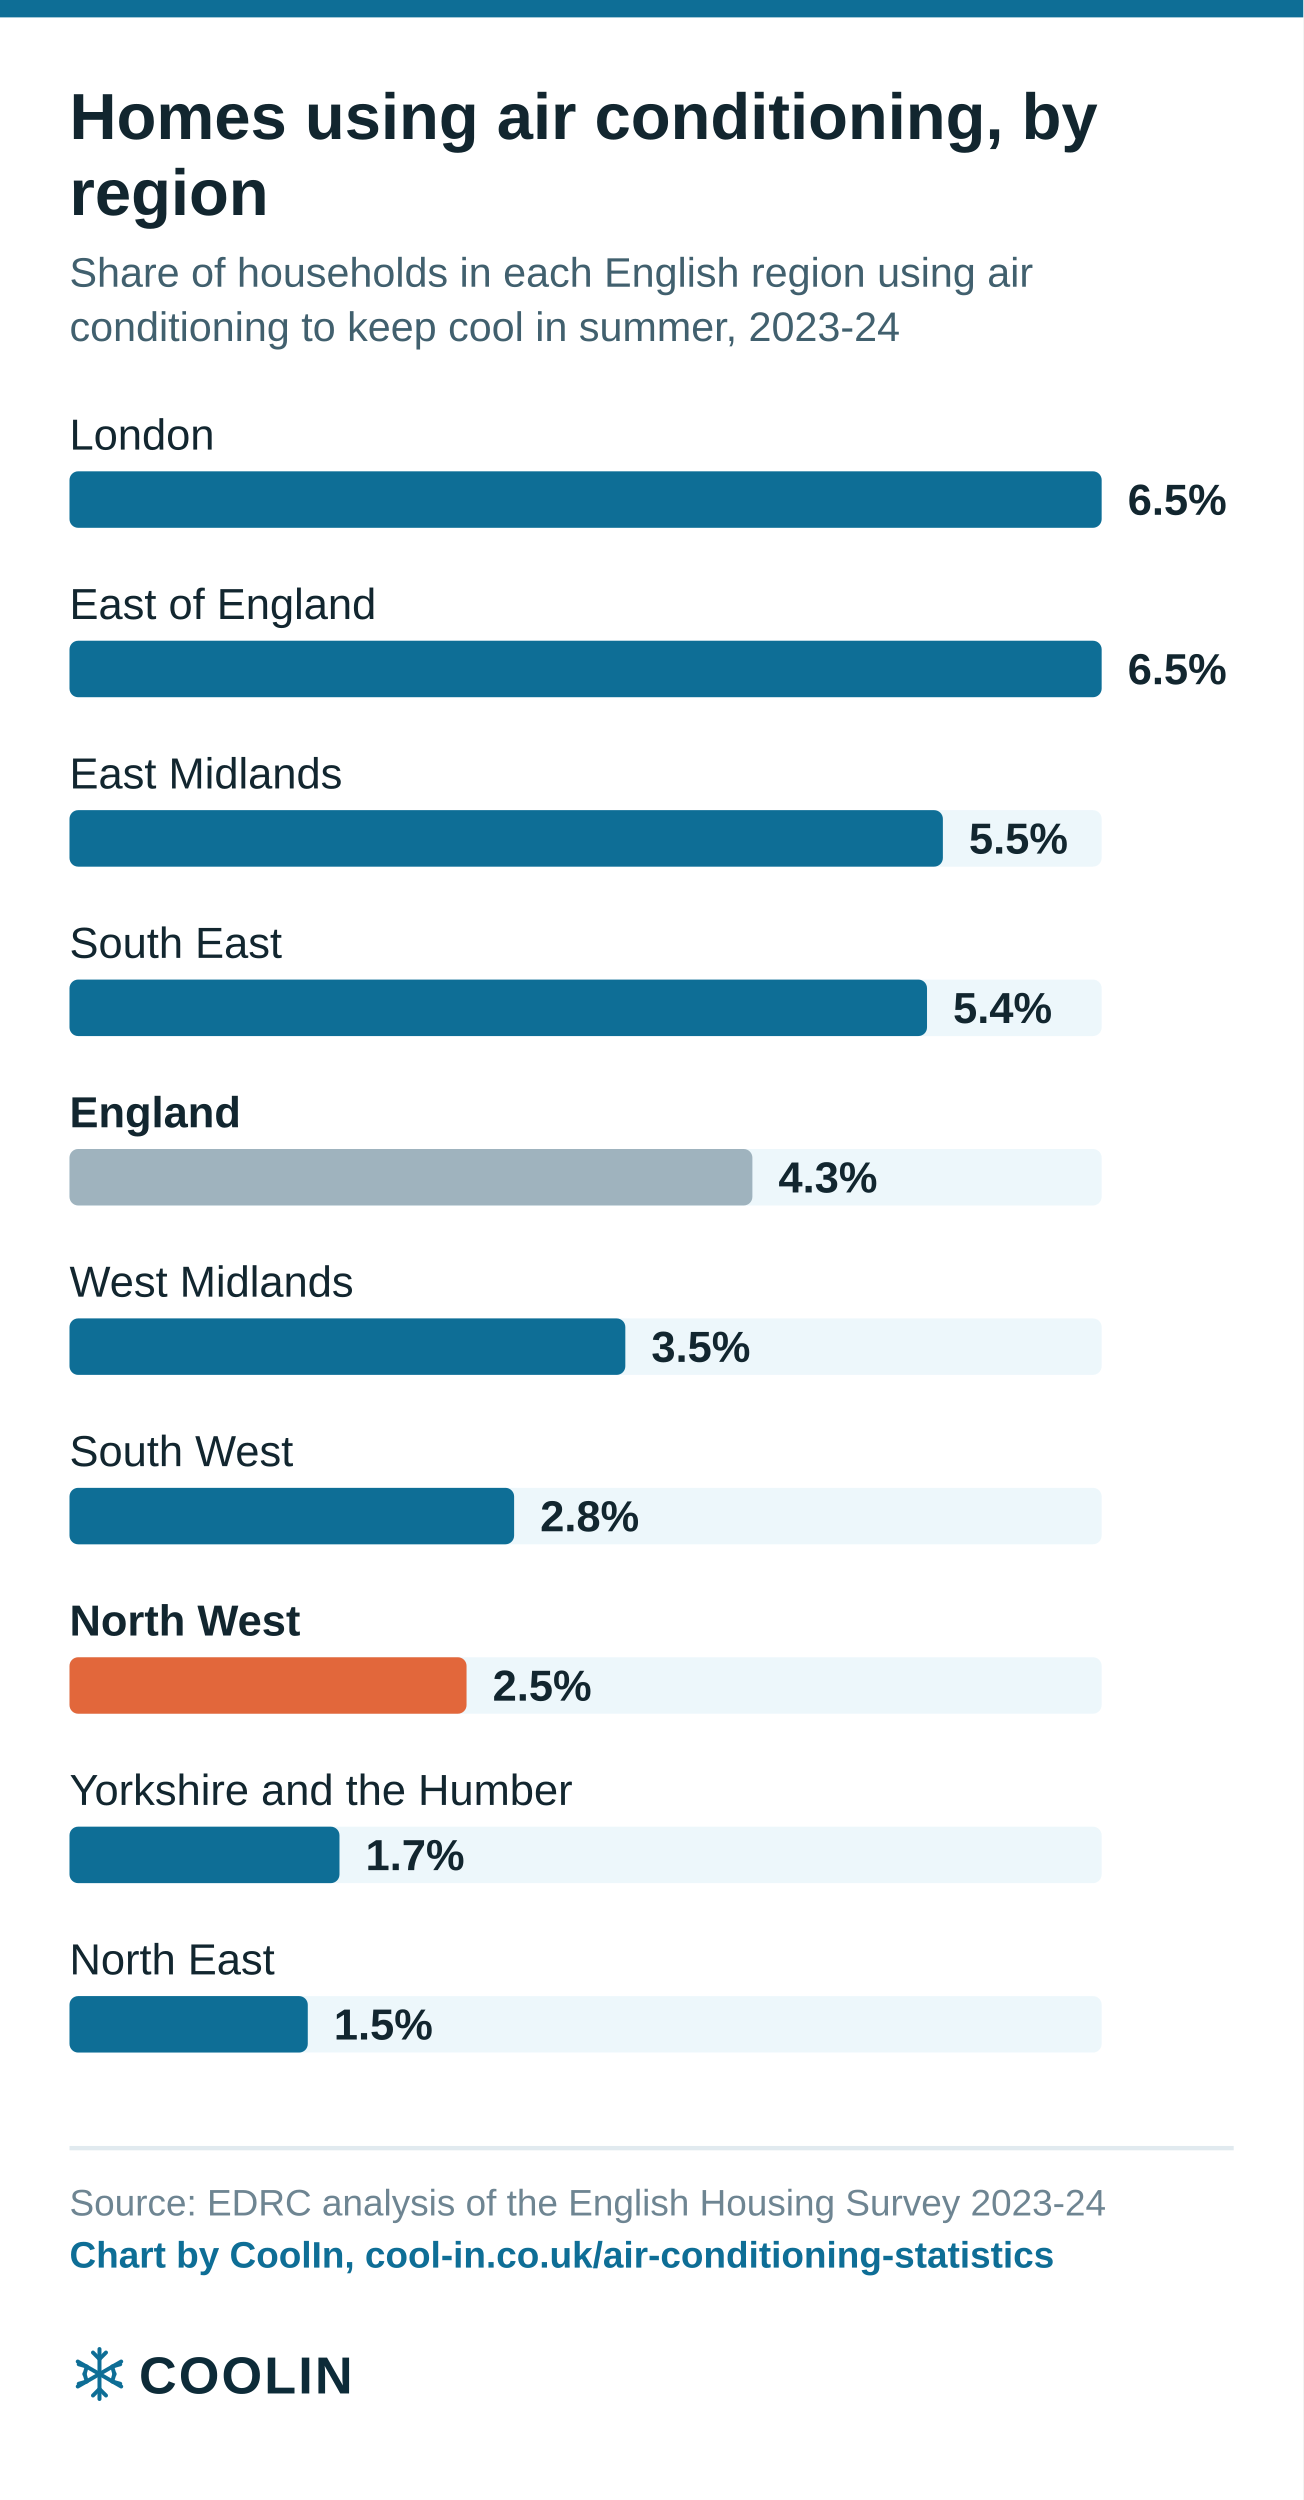
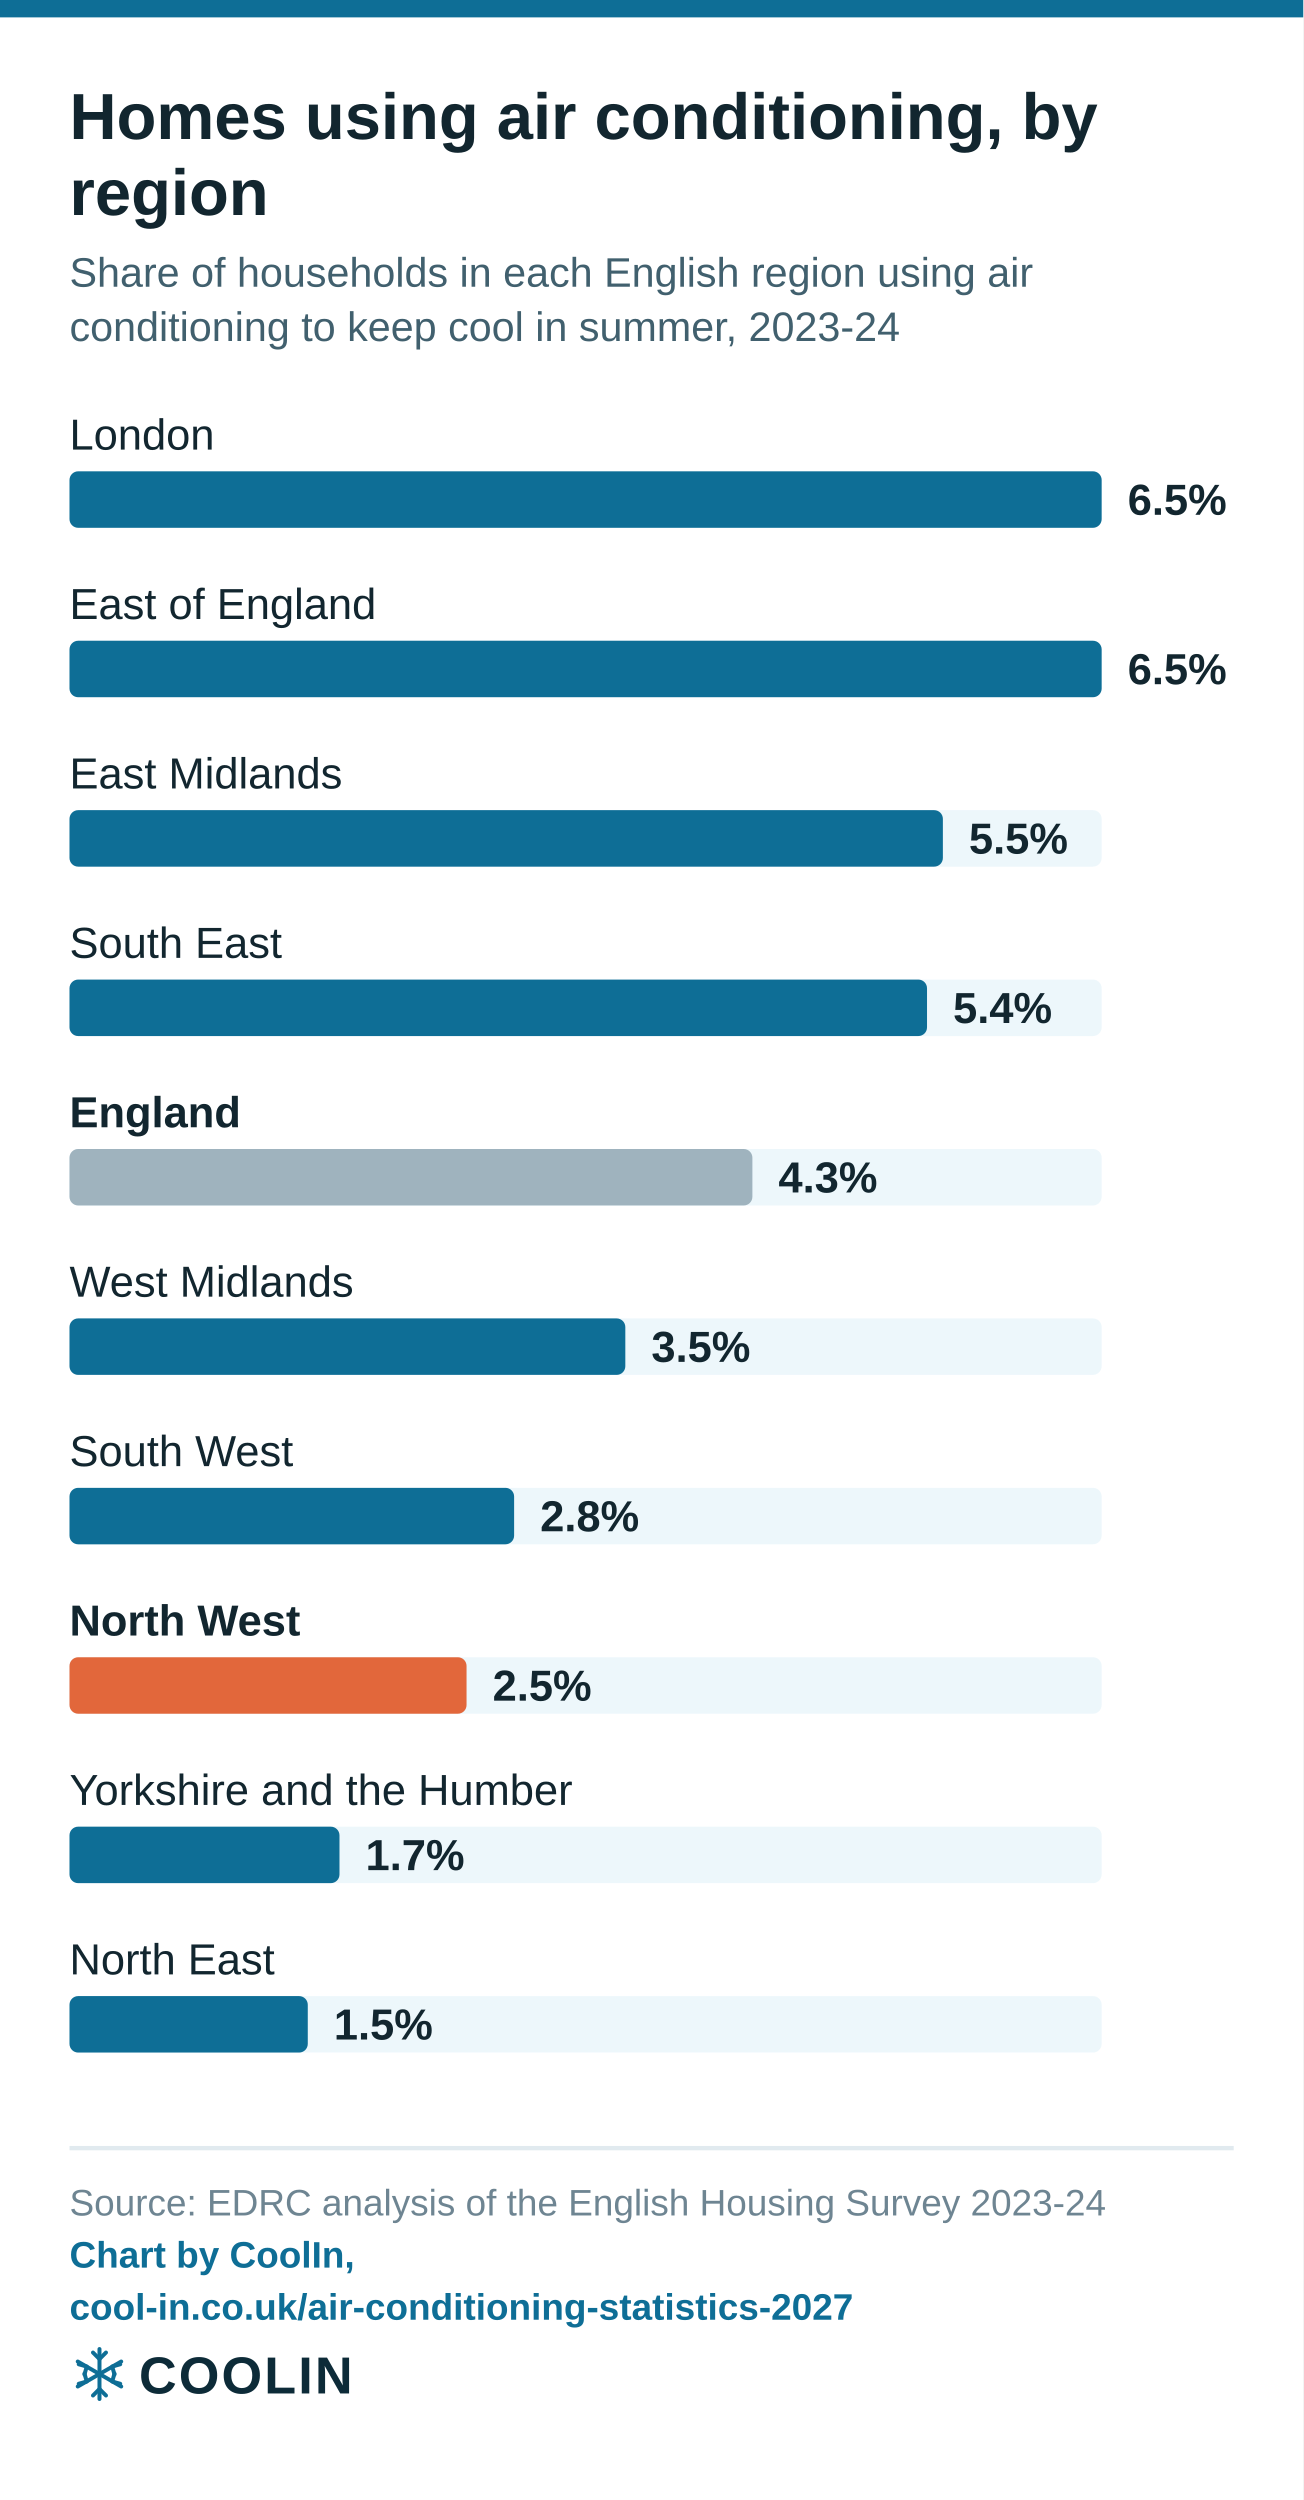
<svg xmlns="http://www.w3.org/2000/svg" viewBox="0 0 600 1151" width="600" height="1151" font-family="Arial, Helvetica, sans-serif">
  <rect width="600" height="1151" fill="#FFFFFF" />
  <rect width="600" height="8" fill="#0E6E96" />
  <text x="32" y="64" font-size="30" font-weight="700" fill="#12262F">Homes using air conditioning, by</text>
  <text x="32" y="99" font-size="30" font-weight="700" fill="#12262F">region</text>
  <text x="32" y="132" font-size="19" fill="#41606E">Share of households in each English region using air</text>
  <text x="32" y="157" font-size="19" fill="#41606E">conditioning to keep cool in summer, 2023-24</text>
  <g transform="translate(0,187)">
    <defs>
      <pattern id="hatch" width="10" height="10" patternUnits="userSpaceOnUse" patternTransform="rotate(45)">
        <rect width="10" height="10" fill="#FBE7DC" />
        <line x1="0" y1="0" x2="0" y2="10" stroke="#E2673B" stroke-width="4" />
      </pattern>
    </defs>
    <text x="32" y="20" font-size="20" font-weight="400" fill="#12262F">London</text>
    <rect x="32" y="30" width="475.2" height="26" rx="4" fill="#D7EDF7" opacity=".45" />
    <rect x="32" y="30" width="475.2" height="26" rx="4" fill="#0E6E96" />
    <text x="519.2" y="50" font-size="20" font-weight="700" fill="#12262F">6.5%</text>
    <text x="32" y="98" font-size="20" font-weight="400" fill="#12262F">East of England</text>
    <rect x="32" y="108" width="475.2" height="26" rx="4" fill="#D7EDF7" opacity=".45" />
    <rect x="32" y="108" width="475.2" height="26" rx="4" fill="#0E6E96" />
    <text x="519.2" y="128" font-size="20" font-weight="700" fill="#12262F">6.5%</text>
    <text x="32" y="176" font-size="20" font-weight="400" fill="#12262F">East Midlands</text>
    <rect x="32" y="186" width="475.2" height="26" rx="4" fill="#D7EDF7" opacity=".45" />
    <rect x="32" y="186" width="402.1" height="26" rx="4" fill="#0E6E96" />
    <text x="446.1" y="206" font-size="20" font-weight="700" fill="#12262F">5.5%</text>
    <text x="32" y="254" font-size="20" font-weight="400" fill="#12262F">South East</text>
    <rect x="32" y="264" width="475.2" height="26" rx="4" fill="#D7EDF7" opacity=".45" />
    <rect x="32" y="264" width="394.8" height="26" rx="4" fill="#0E6E96" />
    <text x="438.8" y="284" font-size="20" font-weight="700" fill="#12262F">5.4%</text>
    <text x="32" y="332" font-size="20" font-weight="700" fill="#12262F">England</text>
    <rect x="32" y="342" width="475.2" height="26" rx="4" fill="#D7EDF7" opacity=".45" />
    <rect x="32" y="342" width="314.4" height="26" rx="4" fill="#9FB3BE" />
    <text x="358.4" y="362" font-size="20" font-weight="700" fill="#12262F">4.3%</text>
    <text x="32" y="410" font-size="20" font-weight="400" fill="#12262F">West Midlands</text>
    <rect x="32" y="420" width="475.2" height="26" rx="4" fill="#D7EDF7" opacity=".45" />
    <rect x="32" y="420" width="255.9" height="26" rx="4" fill="#0E6E96" />
    <text x="299.9" y="440" font-size="20" font-weight="700" fill="#12262F">3.5%</text>
    <text x="32" y="488" font-size="20" font-weight="400" fill="#12262F">South West</text>
    <rect x="32" y="498" width="475.2" height="26" rx="4" fill="#D7EDF7" opacity=".45" />
    <rect x="32" y="498" width="204.7" height="26" rx="4" fill="#0E6E96" />
    <text x="248.7" y="518" font-size="20" font-weight="700" fill="#12262F">2.8%</text>
    <text x="32" y="566" font-size="20" font-weight="700" fill="#12262F">North West</text>
    <rect x="32" y="576" width="475.2" height="26" rx="4" fill="#D7EDF7" opacity=".45" />
    <rect x="32" y="576" width="182.8" height="26" rx="4" fill="#E2673B" />
    <text x="226.8" y="596" font-size="20" font-weight="700" fill="#12262F">2.5%</text>
    <text x="32" y="644" font-size="20" font-weight="400" fill="#12262F">Yorkshire and the Humber</text>
    <rect x="32" y="654" width="475.2" height="26" rx="4" fill="#D7EDF7" opacity=".45" />
    <rect x="32" y="654" width="124.3" height="26" rx="4" fill="#0E6E96" />
    <text x="168.3" y="674" font-size="20" font-weight="700" fill="#12262F">1.7%</text>
    <text x="32" y="722" font-size="20" font-weight="400" fill="#12262F">North East</text>
    <rect x="32" y="732" width="475.2" height="26" rx="4" fill="#D7EDF7" opacity=".45" />
    <rect x="32" y="732" width="109.7" height="26" rx="4" fill="#0E6E96" />
    <text x="153.7" y="752" font-size="20" font-weight="700" fill="#12262F">1.5%</text>
  </g>
  <line x1="32" y1="989" x2="568" y2="989" stroke="#E1EAEF" stroke-width="2" />
  <text x="32" y="1020" font-size="17" fill="#6E8592">Source: EDRC analysis of the English Housing Survey 2023-24</text>
-   <text x="32" y="1044" font-size="17" font-weight="700" fill="#0E6E96">Chart by CoolIn, cool-in.co.uk/air-conditioning-statistics</text>
+   <text x="32" y="1044" font-size="17" font-weight="700" fill="#0E6E96">Chart by CoolIn,</text>
+   <text x="32" y="1068" font-size="17" font-weight="700" fill="#0E6E96">cool-in.co.uk/air-conditioning-statistics-2027</text>
  <g transform="translate(32,1079.2) scale(1.150)" fill="none" stroke="#0E6E96" stroke-width="1.6" stroke-linecap="round">
    <path d="M12 2v20" />
    <path d="M3.3 7 20.7 17" />
    <path d="M20.7 7 3.3 17" />
    <path d="M12 6 9.4 3.4M12 6l2.6-2.6M12 18l-2.6 2.6M12 18l2.6 2.6" />
    <path d="m17.1 9 3.2-.9M17.1 9l.9 3.2M6.9 15l-3.2.9M6.9 15 6 11.8" />
    <path d="m17.1 15 3.2.9M17.1 15l.9-3.2M6.9 9l-3.2-.9M6.9 9 6 12.2" />
  </g>
  <text x="64" y="1101.95" font-size="24" font-weight="900" letter-spacing="1" fill="#0D2B38">COOLIN</text>
</svg>
